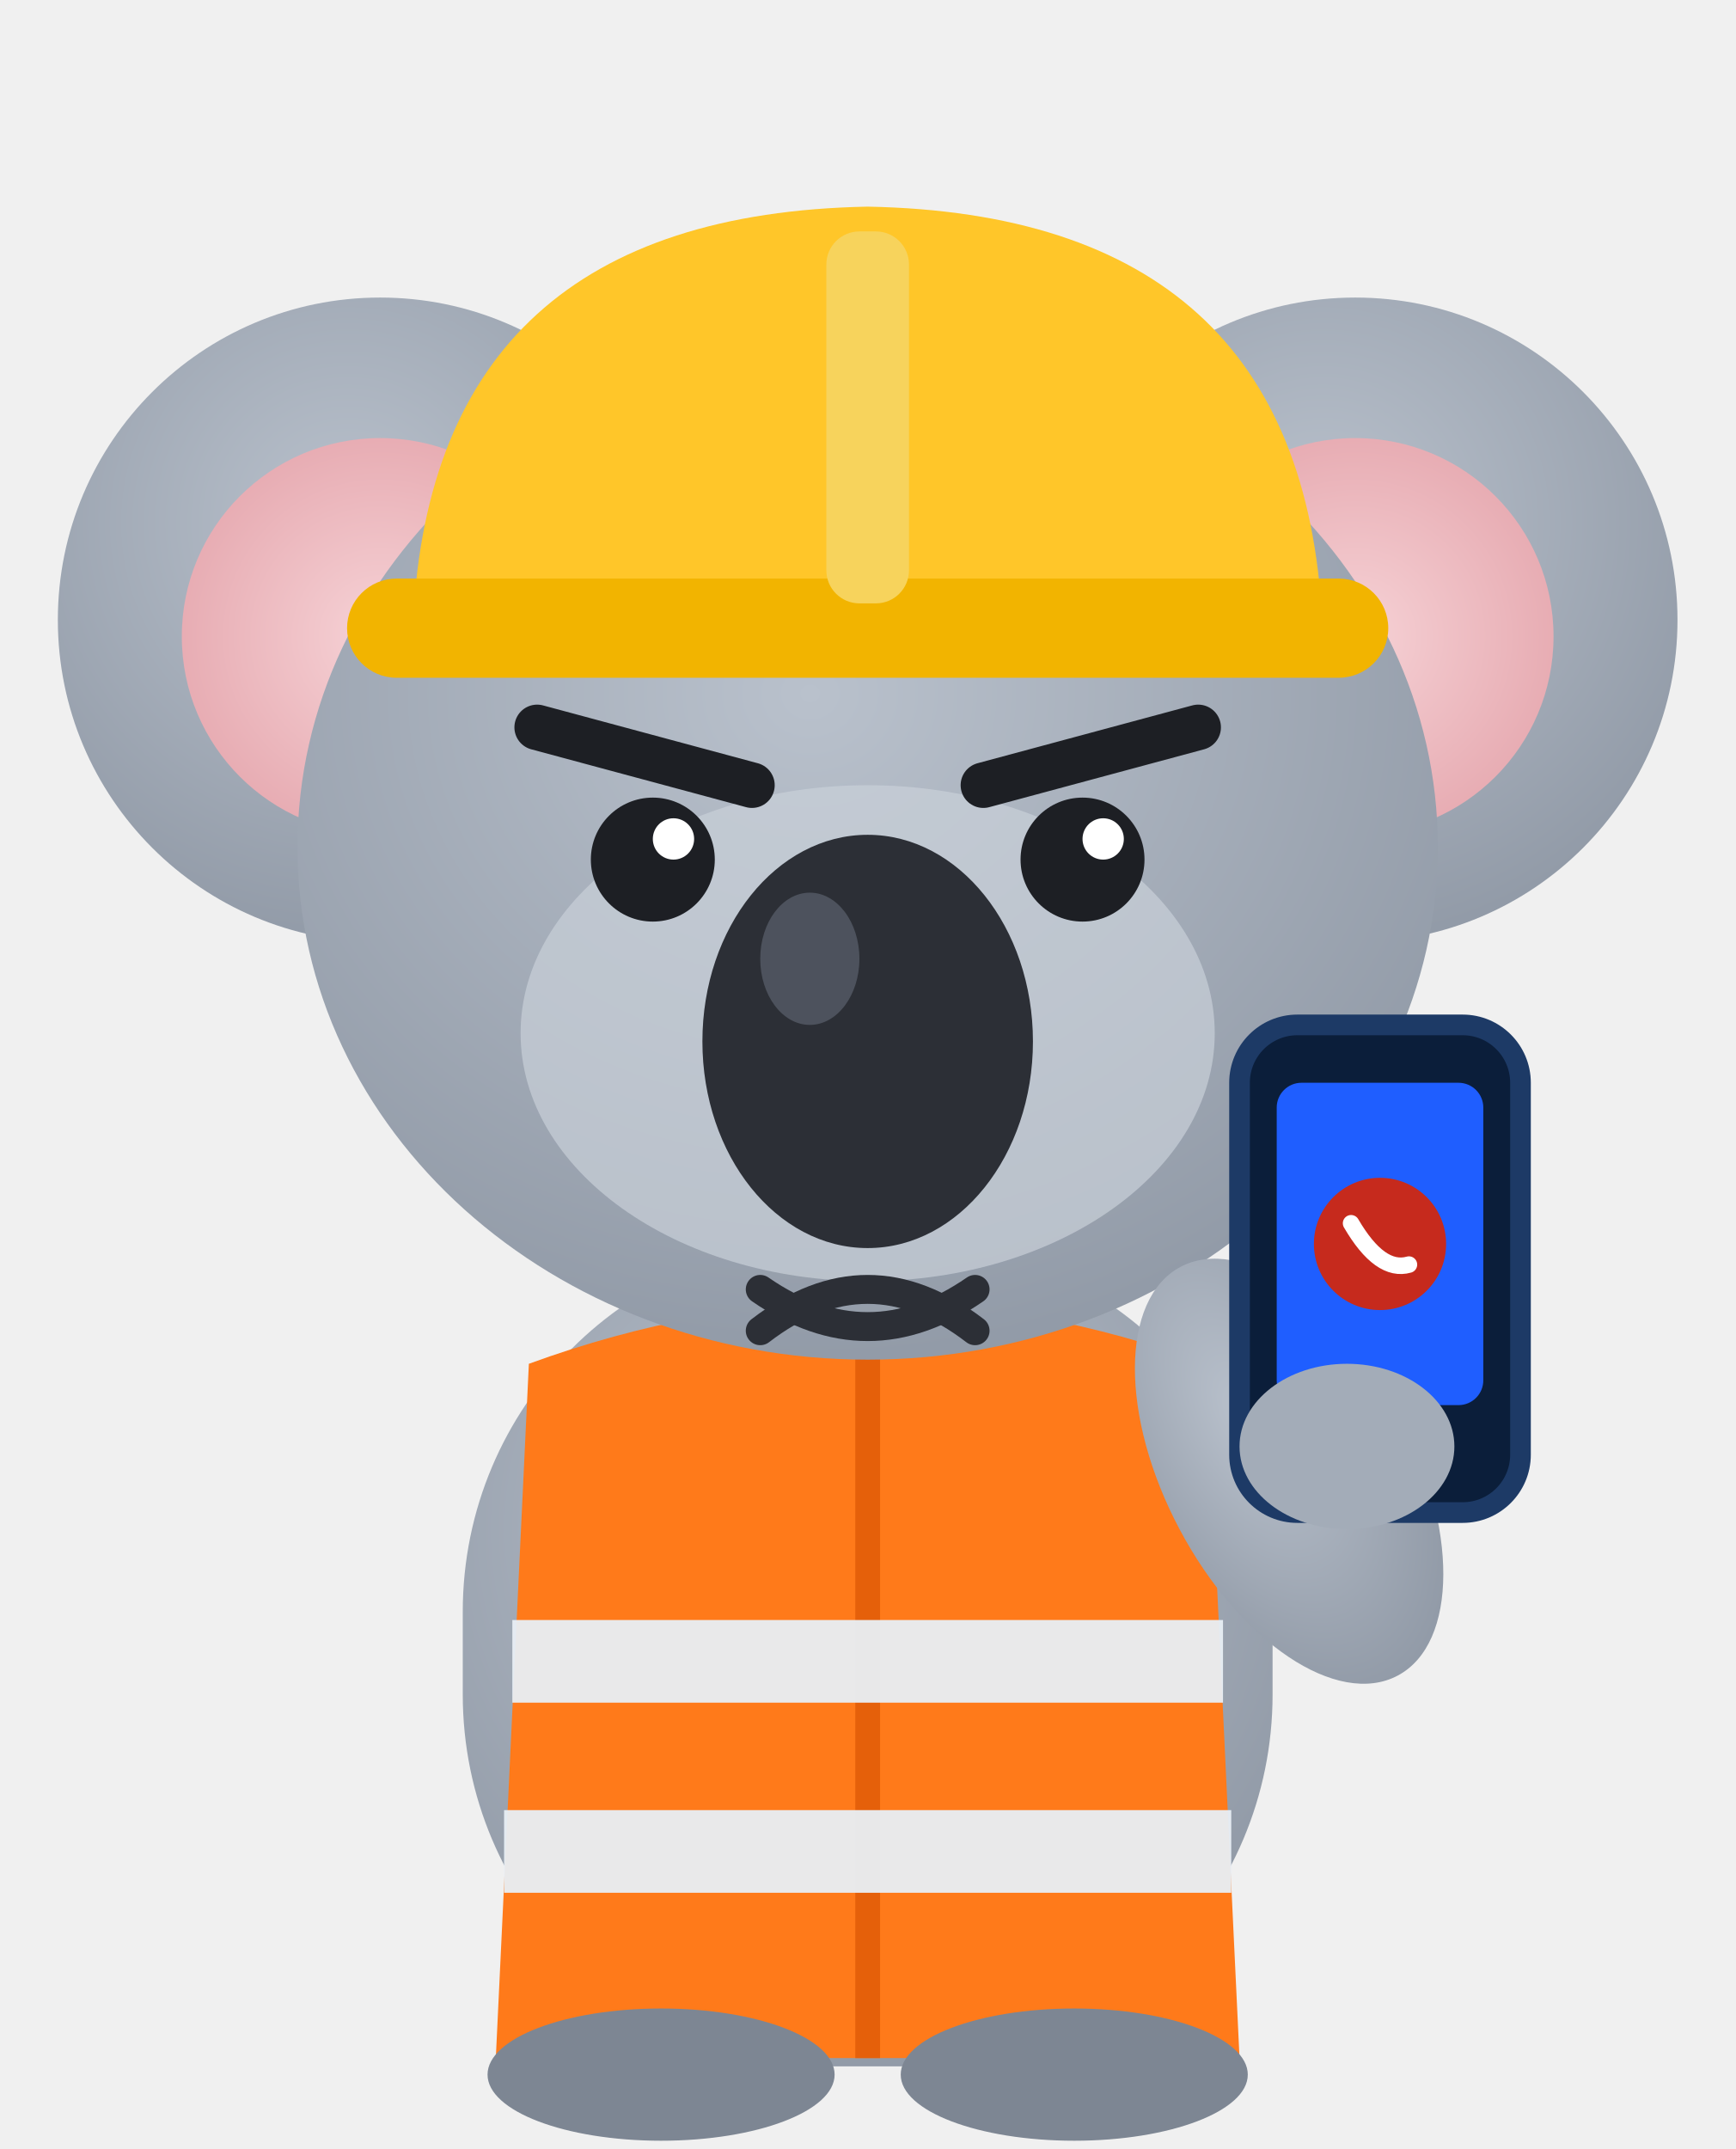
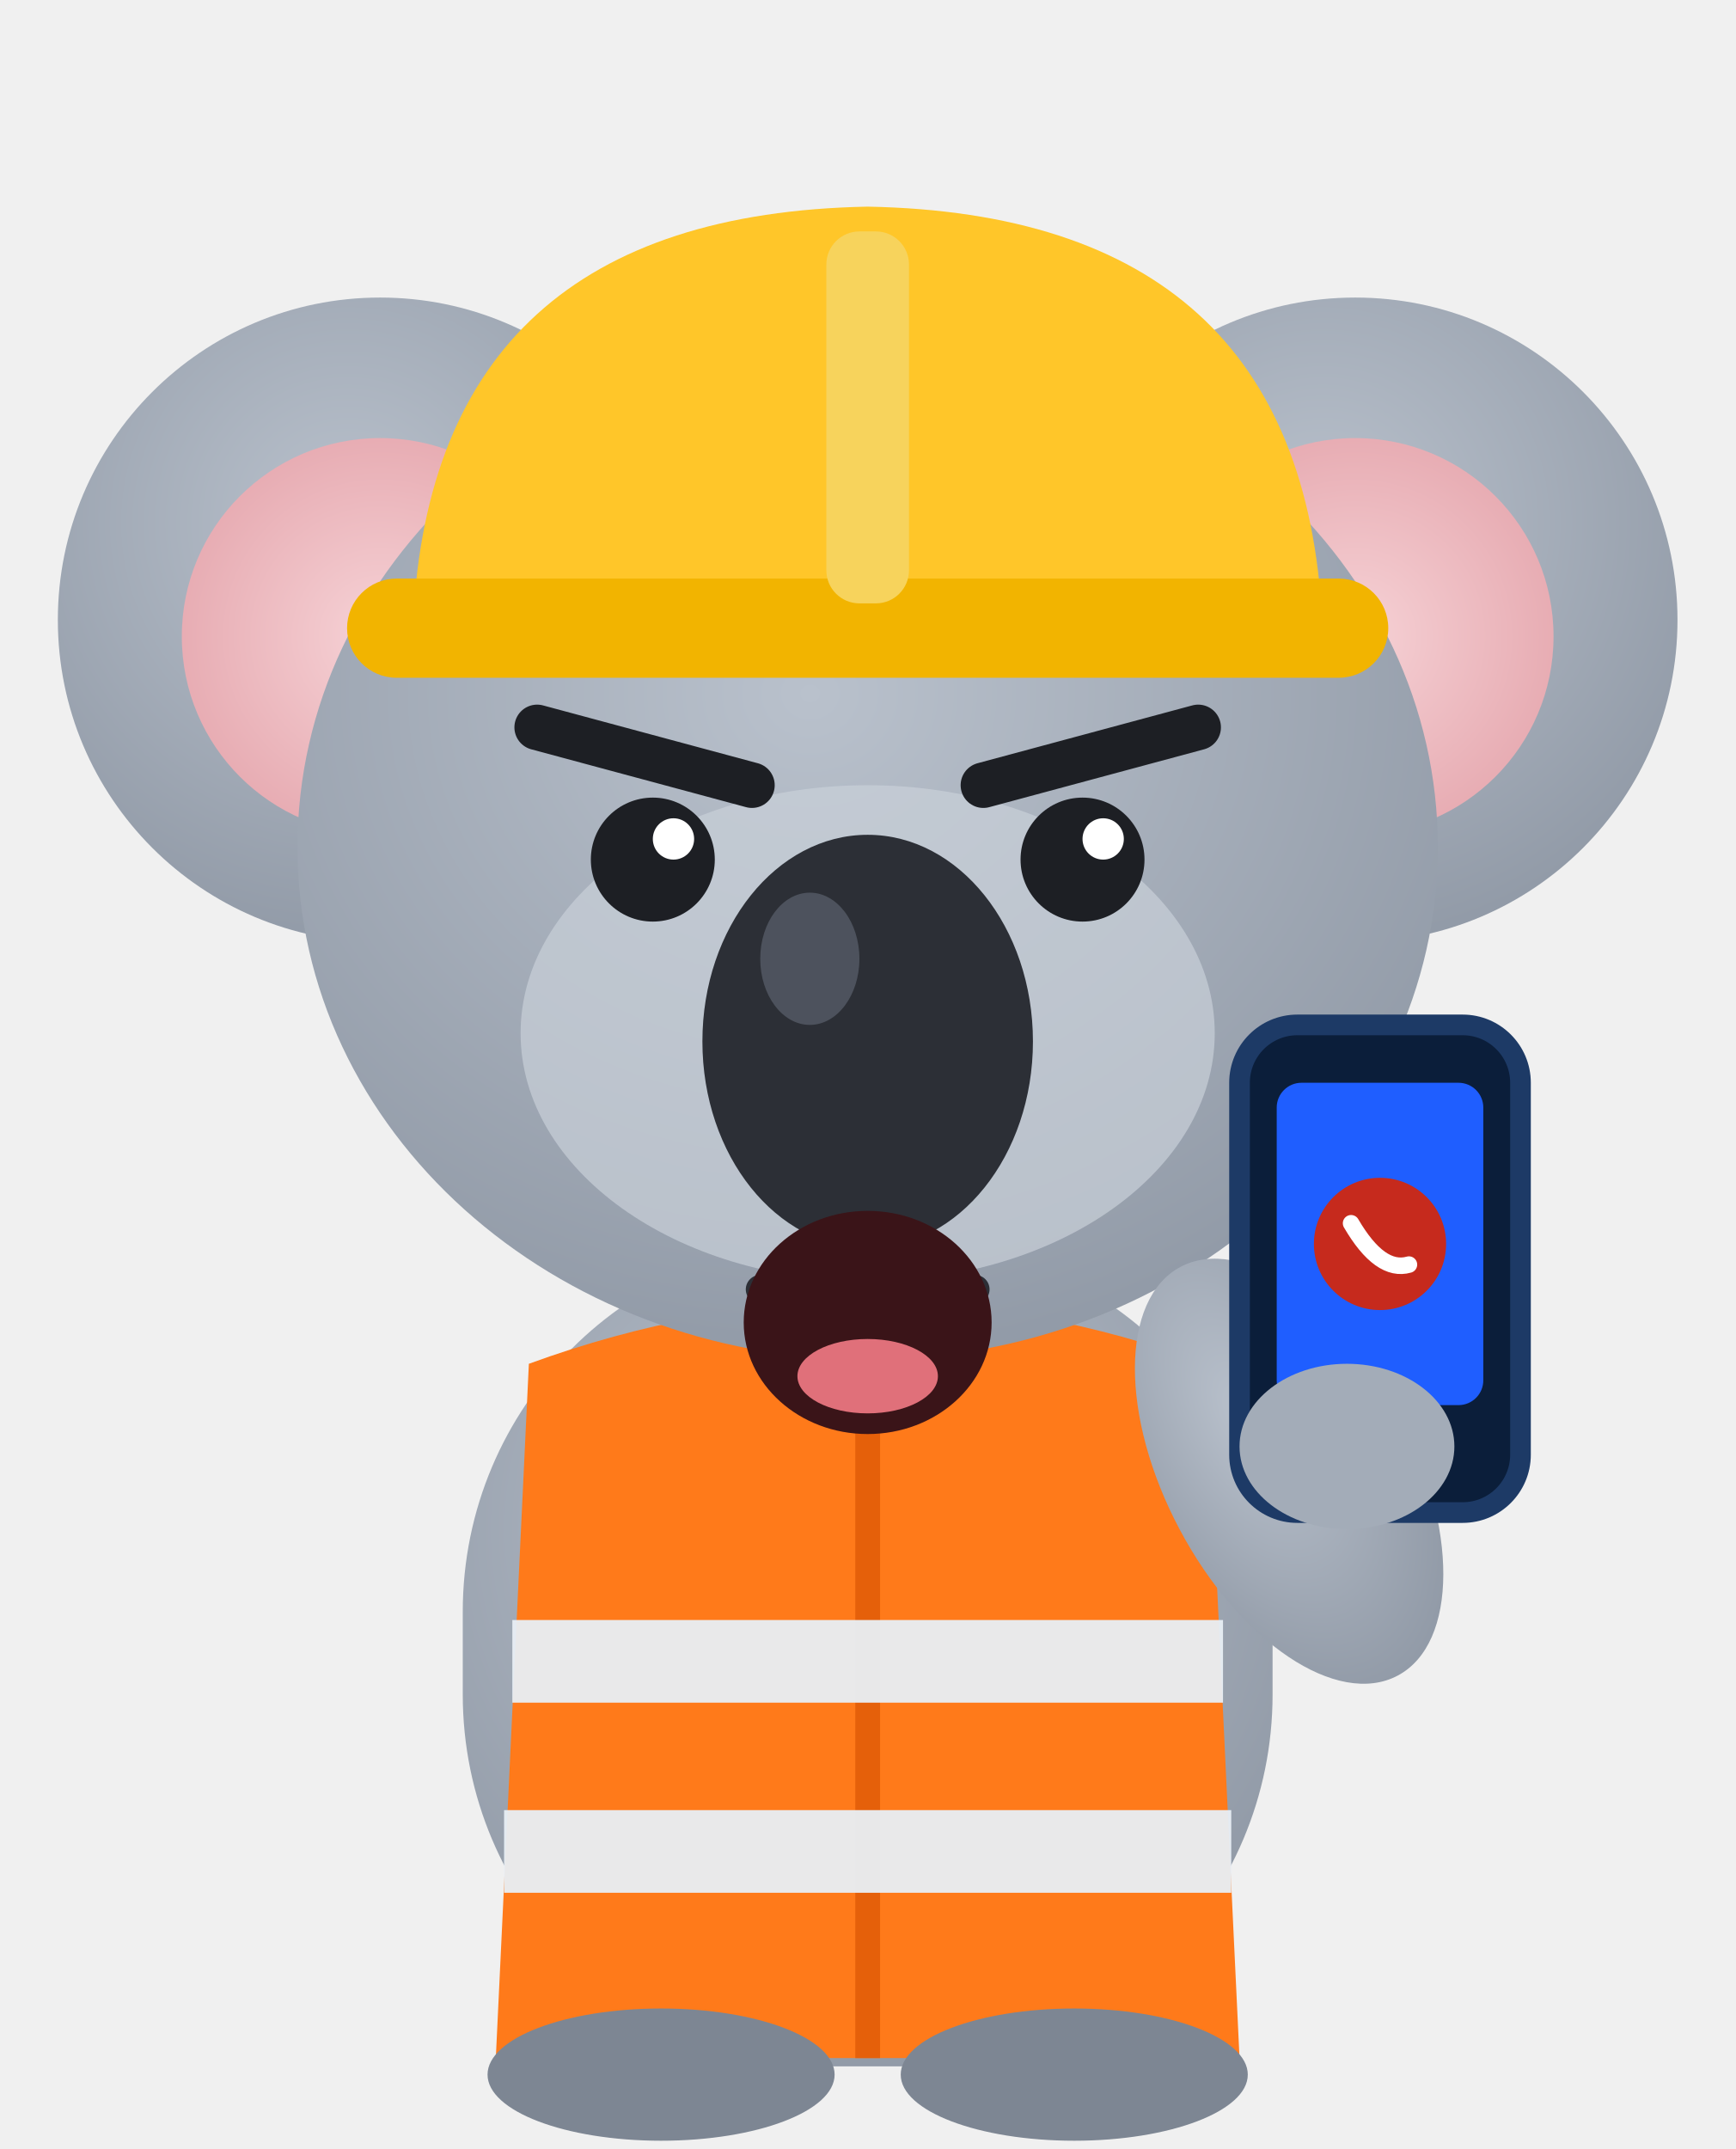
<svg xmlns="http://www.w3.org/2000/svg" viewBox="0 0 420 520">
  <defs>
    <radialGradient id="fur" cx="45%" cy="35%" r="70%">
      <stop offset="0" stop-color="#B9C1CC" />
      <stop offset="1" stop-color="#8F98A5" />
    </radialGradient>
    <radialGradient id="ear" cx="50%" cy="50%" r="55%">
      <stop offset="0" stop-color="#F6D2D6" />
      <stop offset="1" stop-color="#E6A9B0" />
    </radialGradient>
  </defs>
  <rect x="112" y="300" width="196" height="200" rx="90" fill="url(#fur)" />
  <path d="M128 330 Q210 300 292 330 L300 498 L120 498 Z" fill="#FF7A1A" />
  <path d="M210 312 L210 498" stroke="#E5600A" stroke-width="6" />
  <rect x="124" y="392" width="172" height="20" fill="#E8EEF5" opacity=".95" />
  <rect x="122" y="438" width="176" height="20" fill="#E8EEF5" opacity=".95" />
  <ellipse cx="160" cy="502" rx="42" ry="16" fill="#7D8693" />
  <ellipse cx="260" cy="502" rx="42" ry="16" fill="#7D8693" />
  <circle cx="92" cy="150" r="78" fill="url(#fur)" />
  <circle cx="92" cy="154" r="48" fill="url(#ear)" />
  <circle cx="328" cy="150" r="78" fill="url(#fur)" />
  <circle cx="328" cy="154" r="48" fill="url(#ear)" />
  <ellipse cx="210" cy="205" rx="138" ry="124" fill="url(#fur)" />
  <ellipse cx="210" cy="250" rx="84" ry="60" fill="#C9D0D9" opacity=".7" />
  <path d="M100 150 Q105 52 210 50 Q315 52 320 150 Z" fill="#FFC629" />
  <rect x="84" y="140" width="252" height="24" rx="12" fill="#F2B400" />
  <rect x="200" y="56" width="20" height="90" rx="8" fill="#F7D35C" />
  <g id="brows">
    <path d="M130 176 L182 190" stroke="#1d1f24" stroke-width="11" stroke-linecap="round" />
    <path d="M290 176 L238 190" stroke="#1d1f24" stroke-width="11" stroke-linecap="round" />
  </g>
  <circle cx="158" cy="208" r="15" fill="#1d1f24" />
  <circle cx="163" cy="203" r="5" fill="#fff" />
  <circle cx="262" cy="208" r="15" fill="#1d1f24" />
  <circle cx="267" cy="203" r="5" fill="#fff" />
  <ellipse cx="210" cy="252" rx="40" ry="50" fill="#2c2f36" />
  <ellipse cx="196" cy="232" rx="12" ry="16" fill="#555b66" opacity=".8" />
  <path id="smile" d="M184 312 Q210 330 236 312" stroke="#2c2f36" stroke-width="7" fill="none" stroke-linecap="round" />
  <path id="frown" d="M184 322 Q210 302 236 322" stroke="#2c2f36" stroke-width="7" fill="none" stroke-linecap="round" />
+   <g id="mouth-open">
+     <ellipse cx="210" cy="318" rx="24" ry="15" fill="#3a1418" />
+     <ellipse cx="210" cy="325" rx="13" ry="6" fill="#e0707a" />
+   </g>
+   <g id="mouth-wide">
+     <ellipse cx="210" cy="320" rx="30" ry="27" fill="#3a1418" />
+     <ellipse cx="210" cy="333" rx="17" ry="9" fill="#e0707a" />
+   </g>
  <ellipse cx="312" cy="356" rx="30" ry="56" fill="url(#fur)" transform="rotate(-28 312 356)" />
  <rect x="300" y="248" width="68" height="118" rx="14" fill="#0B1E3A" stroke="#1d3a66" stroke-width="5" />
  <rect x="309" y="262" width="50" height="78" rx="6" fill="#1f5eff" />
  <circle cx="334" cy="301" r="16" fill="#c62a1d" />
  <path d="M327 296 q7 12 14 10" stroke="#fff" stroke-width="4" fill="none" stroke-linecap="round" />
  <ellipse cx="326" cy="350" rx="26" ry="20" fill="#A3ACB8" />
</svg>
